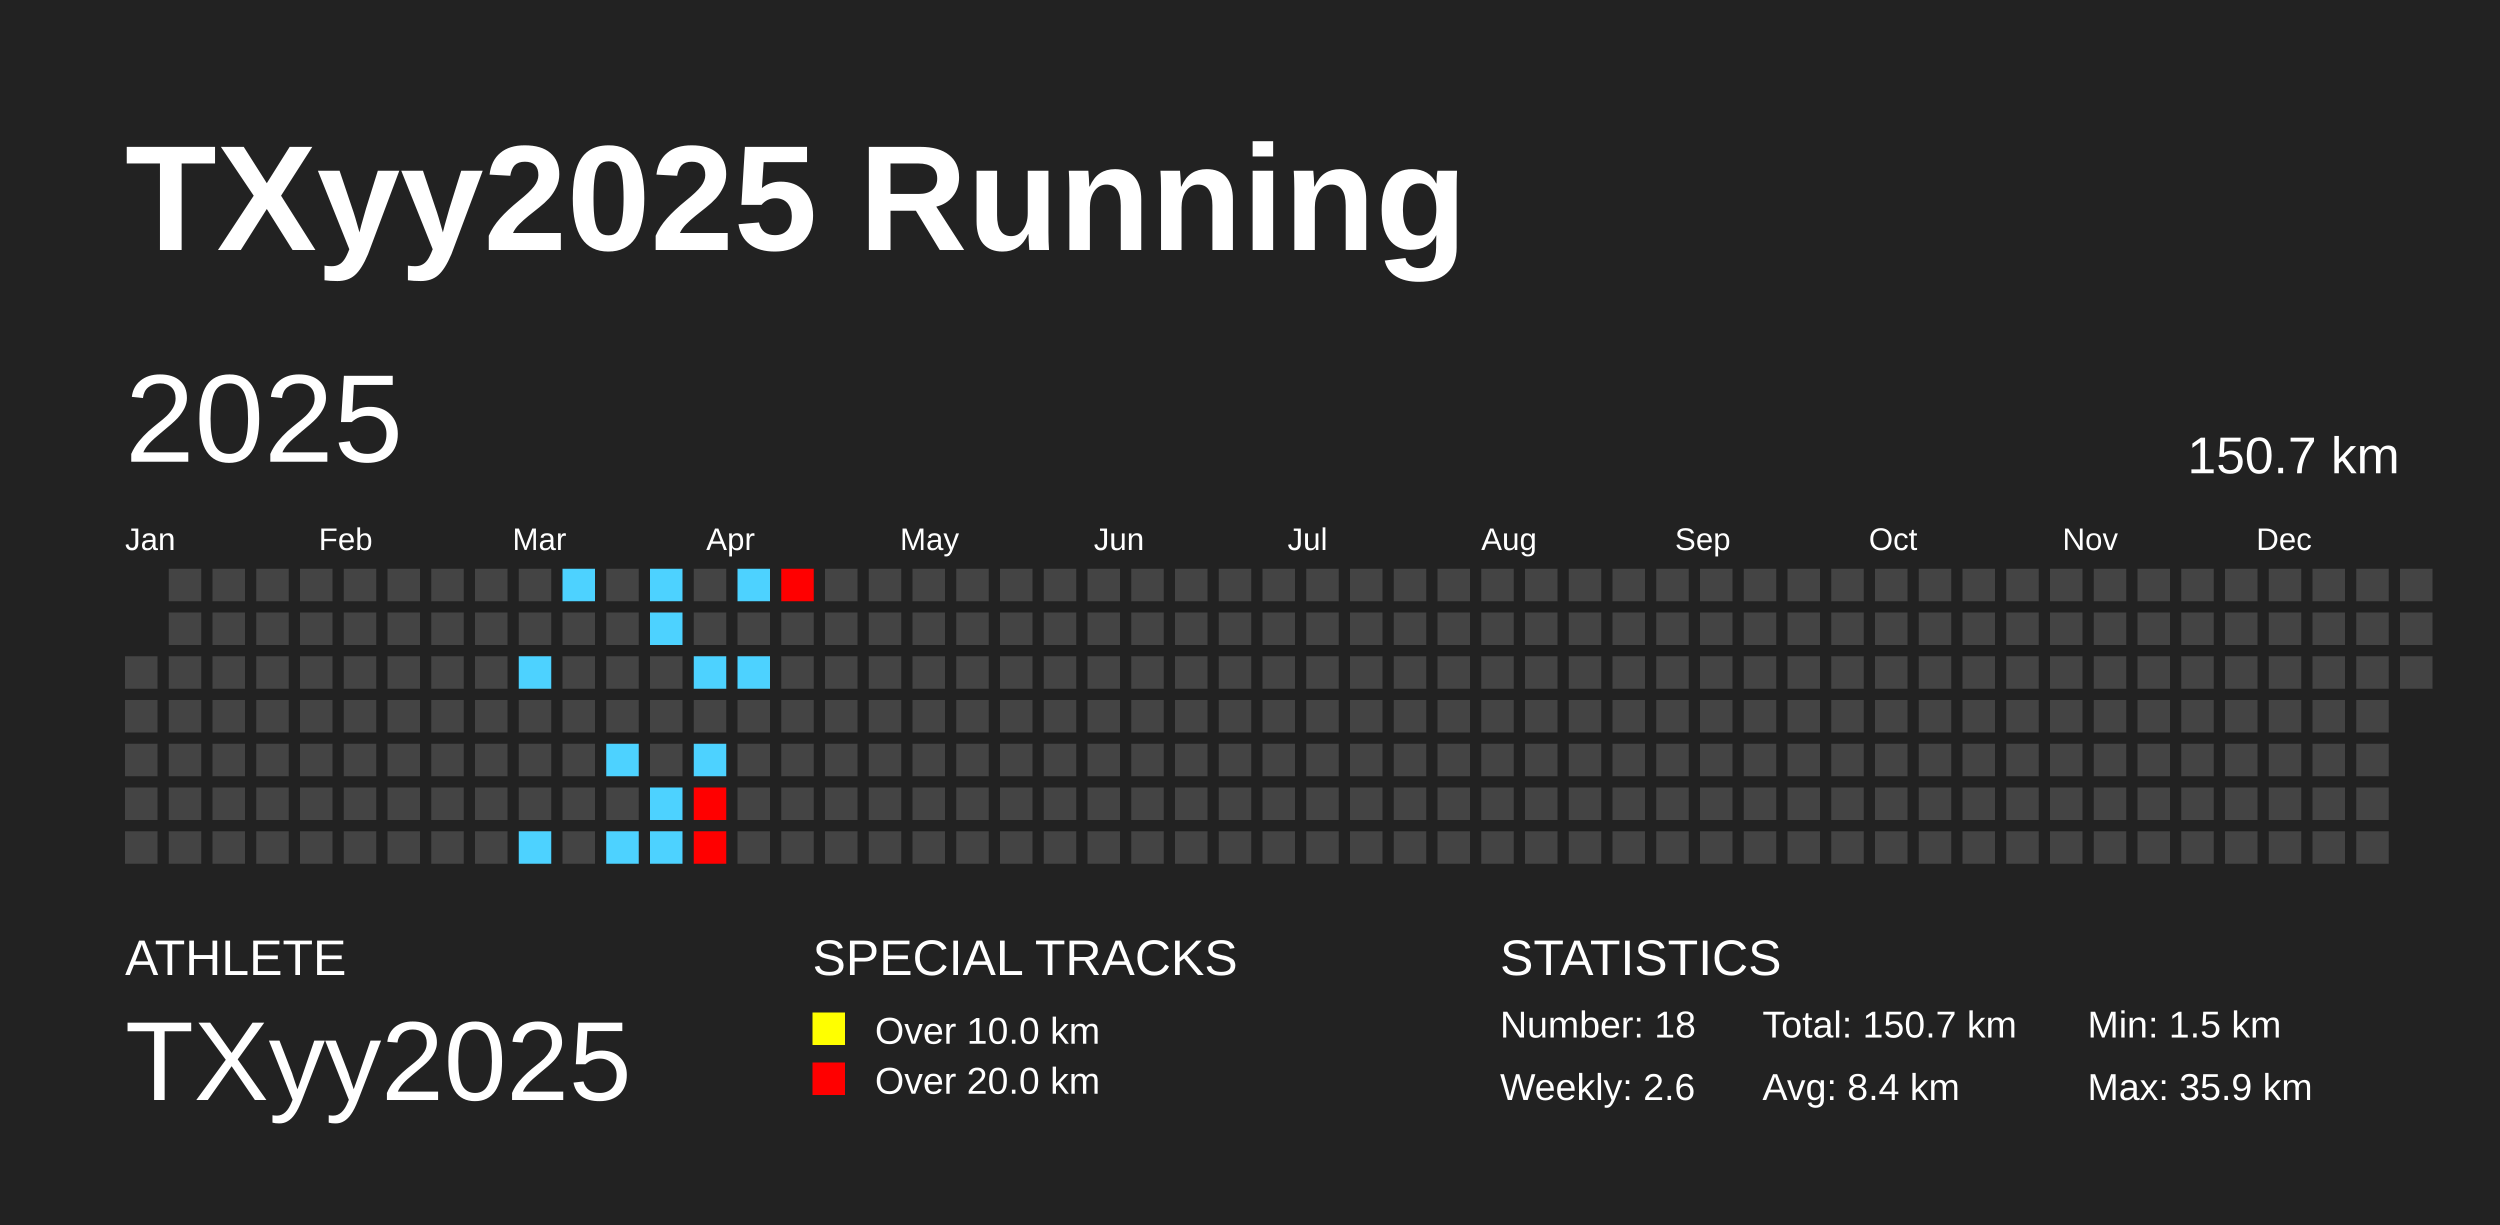
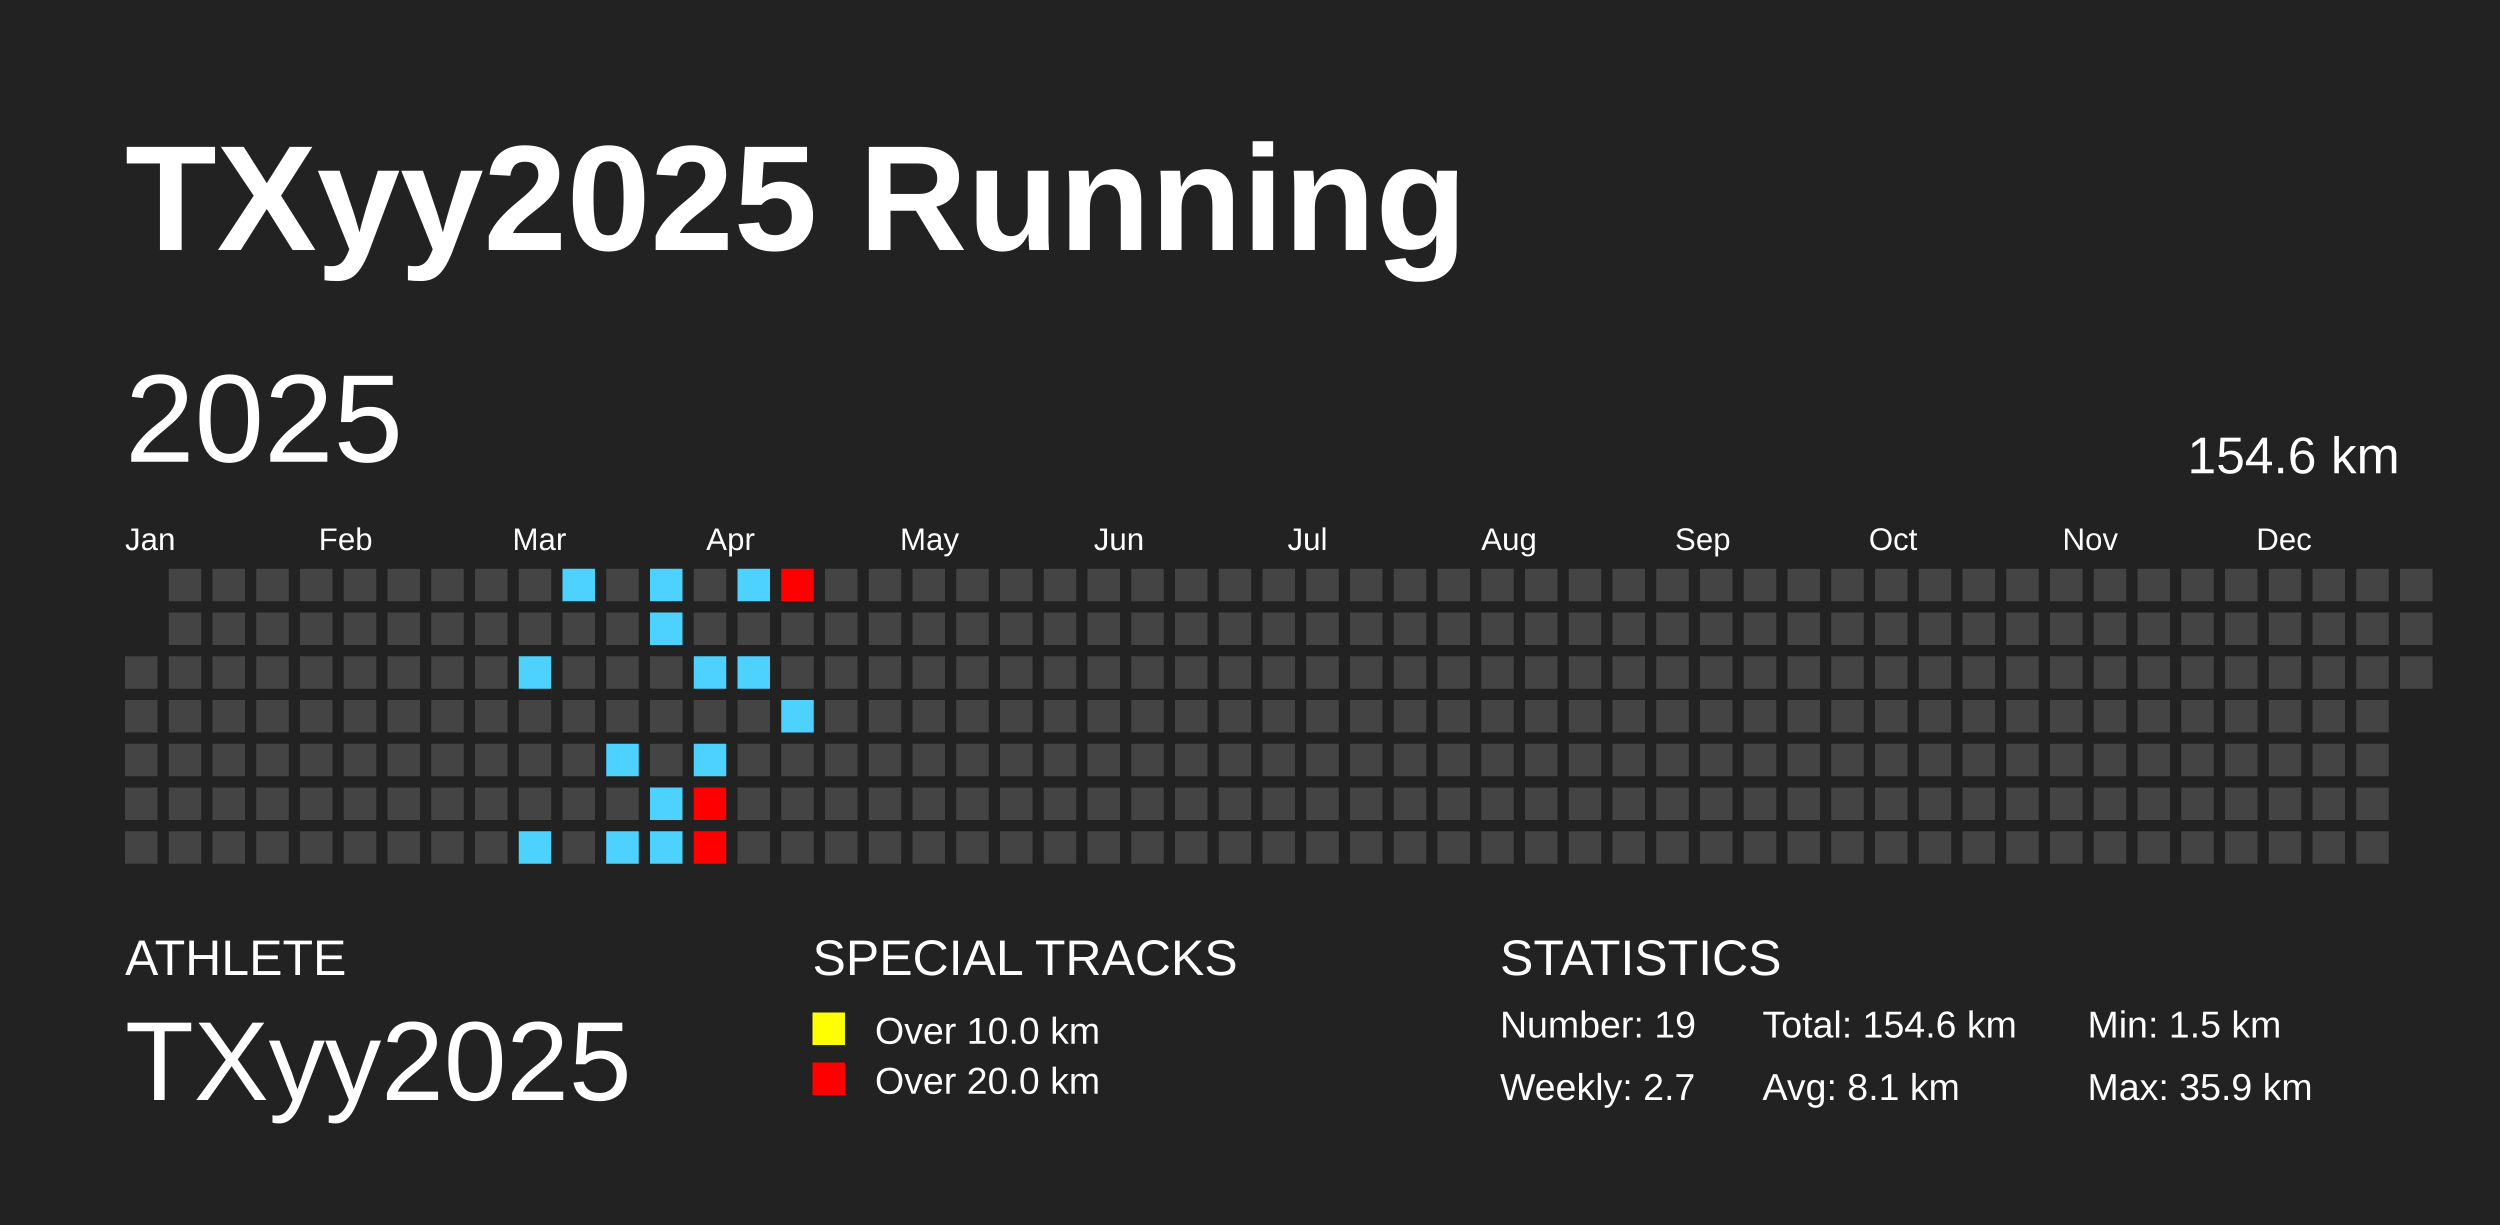
<svg xmlns="http://www.w3.org/2000/svg" baseProfile="full" height="98mm" version="1.1" viewBox="0,0,200,98" width="200mm">
  <defs />
  <rect fill="#222222" height="98" width="200" x="0" y="0" />
  <text fill="#FFFFFF" style="font-size:12px; font-family:Arial; font-weight:bold;" x="10" y="20">TXyy2025 Running</text>
  <text fill="#FFFFFF" style="font-size:4px; font-family:Arial" x="10" y="78">ATHLETE</text>
  <text fill="#FFFFFF" style="font-size:9px; font-family:Arial" x="10" y="88">TXyy2025</text>
  <text fill="#FFFFFF" style="font-size:4px; font-family:Arial" x="65" y="78">SPECIAL TRACKS</text>
  <rect fill="yellow" height="2.6" width="2.6" x="65" y="81" />
  <text fill="#FFFFFF" style="font-size:3px; font-family:Arial" x="70" y="83.5">Over 10.0 km</text>
  <rect fill="red" height="2.6" width="2.6" x="65" y="85" />
  <text fill="#FFFFFF" style="font-size:3px; font-family:Arial" x="70" y="87.5">Over 20.0 km</text>
  <text fill="#FFFFFF" style="font-size:4px; font-family:Arial" x="120" y="78">STATISTICS</text>
-   <text fill="#FFFFFF" style="font-size:3px; font-family:Arial" x="120" y="83">Number: 18</text>
-   <text fill="#FFFFFF" style="font-size:3px; font-family:Arial" x="120" y="88">Weekly: 2.6</text>
-   <text fill="#FFFFFF" style="font-size:3px; font-family:Arial" x="141" y="83">Total: 150.7 km</text>
-   <text fill="#FFFFFF" style="font-size:3px; font-family:Arial" x="141" y="88">Avg: 8.4 km</text>
+   <text fill="#FFFFFF" style="font-size:3px; font-family:Arial" x="120" y="83">Number: 19</text>
+   <text fill="#FFFFFF" style="font-size:3px; font-family:Arial" x="120" y="88">Weekly: 2.7</text>
+   <text fill="#FFFFFF" style="font-size:3px; font-family:Arial" x="141" y="83">Total: 154.6 km</text>
+   <text fill="#FFFFFF" style="font-size:3px; font-family:Arial" x="141" y="88">Avg: 8.1 km</text>
  <text fill="#FFFFFF" style="font-size:3px; font-family:Arial" x="167" y="83">Min: 1.5 km</text>
  <text fill="#FFFFFF" style="font-size:3px; font-family:Arial" x="167" y="88">Max: 35.9 km</text>
  <text dominant-baseline="hanging" fill="#FFFFFF" style="font-size:10.0px; font-family:Arial;" x="10" y="30">2025</text>
-   <text dominant-baseline="hanging" fill="#FFFFFF" style="font-size:4.125px; font-family:Arial;" x="175" y="35">150.7 km</text>
+   <text dominant-baseline="hanging" fill="#FFFFFF" style="font-size:4.125px; font-family:Arial;" x="175" y="35">154.6 km</text>
  <text fill="#FFFFFF" style="font-size:2.5px; font-family:Arial" x="10.0" y="44">Jan</text>
  <text fill="#FFFFFF" style="font-size:2.5px; font-family:Arial" x="25.5" y="44">Feb</text>
  <text fill="#FFFFFF" style="font-size:2.5px; font-family:Arial" x="41.0" y="44">Mar</text>
  <text fill="#FFFFFF" style="font-size:2.5px; font-family:Arial" x="56.5" y="44">Apr</text>
  <text fill="#FFFFFF" style="font-size:2.5px; font-family:Arial" x="72.0" y="44">May</text>
  <text fill="#FFFFFF" style="font-size:2.5px; font-family:Arial" x="87.5" y="44">Jun</text>
  <text fill="#FFFFFF" style="font-size:2.5px; font-family:Arial" x="103.0" y="44">Jul</text>
  <text fill="#FFFFFF" style="font-size:2.5px; font-family:Arial" x="118.5" y="44">Aug</text>
  <text fill="#FFFFFF" style="font-size:2.5px; font-family:Arial" x="134.0" y="44">Sep</text>
  <text fill="#FFFFFF" style="font-size:2.5px; font-family:Arial" x="149.5" y="44">Oct</text>
  <text fill="#FFFFFF" style="font-size:2.5px; font-family:Arial" x="165.0" y="44">Nov</text>
  <text fill="#FFFFFF" style="font-size:2.5px; font-family:Arial" x="180.5" y="44">Dec</text>
  <rect fill="#444444" height="2.6" width="2.6" x="10.0" y="52.5" />
  <rect fill="#444444" height="2.6" width="2.6" x="10.0" y="56.0" />
  <rect fill="#444444" height="2.6" width="2.6" x="10.0" y="59.5" />
  <rect fill="#444444" height="2.6" width="2.6" x="10.0" y="63.0" />
  <rect fill="#444444" height="2.6" width="2.6" x="10.0" y="66.5" />
  <rect fill="#444444" height="2.6" width="2.6" x="13.5" y="45.5" />
  <rect fill="#444444" height="2.6" width="2.6" x="13.5" y="49.0" />
  <rect fill="#444444" height="2.6" width="2.6" x="13.5" y="52.5" />
  <rect fill="#444444" height="2.6" width="2.6" x="13.5" y="56.0" />
  <rect fill="#444444" height="2.6" width="2.6" x="13.5" y="59.5" />
  <rect fill="#444444" height="2.6" width="2.6" x="13.5" y="63.0" />
  <rect fill="#444444" height="2.6" width="2.6" x="13.5" y="66.5" />
  <rect fill="#444444" height="2.6" width="2.6" x="17.0" y="45.5" />
  <rect fill="#444444" height="2.6" width="2.6" x="17.0" y="49.0" />
  <rect fill="#444444" height="2.6" width="2.6" x="17.0" y="52.5" />
  <rect fill="#444444" height="2.6" width="2.6" x="17.0" y="56.0" />
  <rect fill="#444444" height="2.6" width="2.6" x="17.0" y="59.5" />
  <rect fill="#444444" height="2.6" width="2.6" x="17.0" y="63.0" />
  <rect fill="#444444" height="2.6" width="2.6" x="17.0" y="66.5" />
  <rect fill="#444444" height="2.6" width="2.6" x="20.5" y="45.5" />
  <rect fill="#444444" height="2.6" width="2.6" x="20.5" y="49.0" />
  <rect fill="#444444" height="2.6" width="2.6" x="20.5" y="52.5" />
  <rect fill="#444444" height="2.6" width="2.6" x="20.5" y="56.0" />
  <rect fill="#444444" height="2.6" width="2.6" x="20.5" y="59.5" />
  <rect fill="#444444" height="2.6" width="2.6" x="20.5" y="63.0" />
  <rect fill="#444444" height="2.6" width="2.6" x="20.5" y="66.5" />
  <rect fill="#444444" height="2.6" width="2.6" x="24.0" y="45.5" />
  <rect fill="#444444" height="2.6" width="2.6" x="24.0" y="49.0" />
  <rect fill="#444444" height="2.6" width="2.6" x="24.0" y="52.5" />
  <rect fill="#444444" height="2.6" width="2.6" x="24.0" y="56.0" />
  <rect fill="#444444" height="2.6" width="2.6" x="24.0" y="59.5" />
  <rect fill="#444444" height="2.6" width="2.6" x="24.0" y="63.0" />
  <rect fill="#444444" height="2.6" width="2.6" x="24.0" y="66.5" />
  <rect fill="#444444" height="2.6" width="2.6" x="27.5" y="45.5" />
  <rect fill="#444444" height="2.6" width="2.6" x="27.5" y="49.0" />
  <rect fill="#444444" height="2.6" width="2.6" x="27.5" y="52.5" />
  <rect fill="#444444" height="2.6" width="2.6" x="27.5" y="56.0" />
  <rect fill="#444444" height="2.6" width="2.6" x="27.5" y="59.5" />
  <rect fill="#444444" height="2.6" width="2.6" x="27.5" y="63.0" />
  <rect fill="#444444" height="2.6" width="2.6" x="27.5" y="66.5" />
  <rect fill="#444444" height="2.6" width="2.6" x="31.0" y="45.5" />
  <rect fill="#444444" height="2.6" width="2.6" x="31.0" y="49.0" />
  <rect fill="#444444" height="2.6" width="2.6" x="31.0" y="52.5" />
  <rect fill="#444444" height="2.6" width="2.6" x="31.0" y="56.0" />
  <rect fill="#444444" height="2.6" width="2.6" x="31.0" y="59.5" />
  <rect fill="#444444" height="2.6" width="2.6" x="31.0" y="63.0" />
  <rect fill="#444444" height="2.6" width="2.6" x="31.0" y="66.5" />
  <rect fill="#444444" height="2.6" width="2.6" x="34.5" y="45.5" />
  <rect fill="#444444" height="2.6" width="2.6" x="34.5" y="49.0" />
  <rect fill="#444444" height="2.6" width="2.6" x="34.5" y="52.5" />
  <rect fill="#444444" height="2.6" width="2.6" x="34.5" y="56.0" />
  <rect fill="#444444" height="2.6" width="2.6" x="34.5" y="59.5" />
  <rect fill="#444444" height="2.6" width="2.6" x="34.5" y="63.0" />
  <rect fill="#444444" height="2.6" width="2.6" x="34.5" y="66.5" />
  <rect fill="#444444" height="2.6" width="2.6" x="38.0" y="45.5" />
  <rect fill="#444444" height="2.6" width="2.6" x="38.0" y="49.0" />
  <rect fill="#444444" height="2.6" width="2.6" x="38.0" y="52.5" />
  <rect fill="#444444" height="2.6" width="2.6" x="38.0" y="56.0" />
  <rect fill="#444444" height="2.6" width="2.6" x="38.0" y="59.5" />
  <rect fill="#444444" height="2.6" width="2.6" x="38.0" y="63.0" />
  <rect fill="#444444" height="2.6" width="2.6" x="38.0" y="66.5" />
  <rect fill="#444444" height="2.6" width="2.6" x="41.5" y="45.5" />
  <rect fill="#444444" height="2.6" width="2.6" x="41.5" y="49.0" />
  <rect fill="#4dd2ff" height="2.6" width="2.6" x="41.5" y="52.5" />
  <rect fill="#444444" height="2.6" width="2.6" x="41.5" y="56.0" />
  <rect fill="#444444" height="2.6" width="2.6" x="41.5" y="59.5" />
  <rect fill="#444444" height="2.6" width="2.6" x="41.5" y="63.0" />
  <rect fill="#4dd2ff" height="2.6" width="2.6" x="41.5" y="66.5" />
  <rect fill="#4dd2ff" height="2.6" width="2.6" x="45.0" y="45.5" />
  <rect fill="#444444" height="2.6" width="2.6" x="45.0" y="49.0" />
  <rect fill="#444444" height="2.6" width="2.6" x="45.0" y="52.5" />
  <rect fill="#444444" height="2.6" width="2.6" x="45.0" y="56.0" />
  <rect fill="#444444" height="2.6" width="2.6" x="45.0" y="59.5" />
  <rect fill="#444444" height="2.6" width="2.6" x="45.0" y="63.0" />
  <rect fill="#444444" height="2.6" width="2.6" x="45.0" y="66.5" />
  <rect fill="#444444" height="2.6" width="2.6" x="48.5" y="45.5" />
  <rect fill="#444444" height="2.6" width="2.6" x="48.5" y="49.0" />
  <rect fill="#444444" height="2.6" width="2.6" x="48.5" y="52.5" />
  <rect fill="#444444" height="2.6" width="2.6" x="48.5" y="56.0" />
  <rect fill="#4dd2ff" height="2.6" width="2.6" x="48.5" y="59.5" />
  <rect fill="#444444" height="2.6" width="2.6" x="48.5" y="63.0" />
  <rect fill="#4dd2ff" height="2.6" width="2.6" x="48.5" y="66.5" />
  <rect fill="#4dd2ff" height="2.6" width="2.6" x="52.0" y="45.5" />
  <rect fill="#4dd2ff" height="2.6" width="2.6" x="52.0" y="49.0" />
  <rect fill="#444444" height="2.6" width="2.6" x="52.0" y="52.5" />
  <rect fill="#444444" height="2.6" width="2.6" x="52.0" y="56.0" />
  <rect fill="#444444" height="2.6" width="2.6" x="52.0" y="59.5" />
  <rect fill="#4dd2ff" height="2.6" width="2.6" x="52.0" y="63.0" />
  <rect fill="#4dd2ff" height="2.6" width="2.6" x="52.0" y="66.5" />
  <rect fill="#444444" height="2.6" width="2.6" x="55.5" y="45.5" />
  <rect fill="#444444" height="2.6" width="2.6" x="55.5" y="49.0" />
  <rect fill="#4dd2ff" height="2.6" width="2.6" x="55.5" y="52.5" />
  <rect fill="#444444" height="2.6" width="2.6" x="55.5" y="56.0" />
  <rect fill="#4dd2ff" height="2.6" width="2.6" x="55.5" y="59.5" />
  <rect fill="red" height="2.6" width="2.6" x="55.5" y="63.0" />
  <rect fill="red" height="2.6" width="2.6" x="55.5" y="66.5" />
  <rect fill="#4dd2ff" height="2.6" width="2.6" x="59.0" y="45.5" />
  <rect fill="#444444" height="2.6" width="2.6" x="59.0" y="49.0" />
  <rect fill="#4dd2ff" height="2.6" width="2.6" x="59.0" y="52.5" />
  <rect fill="#444444" height="2.6" width="2.6" x="59.0" y="56.0" />
  <rect fill="#444444" height="2.6" width="2.6" x="59.0" y="59.5" />
  <rect fill="#444444" height="2.6" width="2.6" x="59.0" y="63.0" />
  <rect fill="#444444" height="2.6" width="2.6" x="59.0" y="66.5" />
  <rect fill="red" height="2.6" width="2.6" x="62.5" y="45.5" />
  <rect fill="#444444" height="2.6" width="2.6" x="62.5" y="49.0" />
  <rect fill="#444444" height="2.6" width="2.6" x="62.5" y="52.5" />
-   <rect fill="#444444" height="2.6" width="2.6" x="62.5" y="56.0" />
+   <rect fill="#4dd2ff" height="2.6" width="2.6" x="62.5" y="56.0" />
  <rect fill="#444444" height="2.6" width="2.6" x="62.5" y="59.5" />
  <rect fill="#444444" height="2.6" width="2.6" x="62.5" y="63.0" />
  <rect fill="#444444" height="2.6" width="2.6" x="62.5" y="66.5" />
  <rect fill="#444444" height="2.6" width="2.6" x="66.0" y="45.5" />
  <rect fill="#444444" height="2.6" width="2.6" x="66.0" y="49.0" />
  <rect fill="#444444" height="2.6" width="2.6" x="66.0" y="52.5" />
  <rect fill="#444444" height="2.6" width="2.6" x="66.0" y="56.0" />
  <rect fill="#444444" height="2.6" width="2.6" x="66.0" y="59.5" />
  <rect fill="#444444" height="2.6" width="2.6" x="66.0" y="63.0" />
  <rect fill="#444444" height="2.6" width="2.6" x="66.0" y="66.5" />
  <rect fill="#444444" height="2.6" width="2.6" x="69.5" y="45.5" />
  <rect fill="#444444" height="2.6" width="2.6" x="69.5" y="49.0" />
  <rect fill="#444444" height="2.6" width="2.6" x="69.5" y="52.5" />
  <rect fill="#444444" height="2.6" width="2.6" x="69.5" y="56.0" />
  <rect fill="#444444" height="2.6" width="2.6" x="69.5" y="59.5" />
  <rect fill="#444444" height="2.6" width="2.6" x="69.5" y="63.0" />
  <rect fill="#444444" height="2.6" width="2.6" x="69.5" y="66.5" />
  <rect fill="#444444" height="2.6" width="2.6" x="73.0" y="45.5" />
  <rect fill="#444444" height="2.6" width="2.6" x="73.0" y="49.0" />
  <rect fill="#444444" height="2.6" width="2.6" x="73.0" y="52.5" />
  <rect fill="#444444" height="2.6" width="2.6" x="73.0" y="56.0" />
  <rect fill="#444444" height="2.6" width="2.6" x="73.0" y="59.5" />
  <rect fill="#444444" height="2.6" width="2.6" x="73.0" y="63.0" />
  <rect fill="#444444" height="2.6" width="2.6" x="73.0" y="66.5" />
  <rect fill="#444444" height="2.6" width="2.6" x="76.5" y="45.5" />
  <rect fill="#444444" height="2.6" width="2.6" x="76.5" y="49.0" />
  <rect fill="#444444" height="2.6" width="2.6" x="76.5" y="52.5" />
  <rect fill="#444444" height="2.6" width="2.6" x="76.5" y="56.0" />
  <rect fill="#444444" height="2.6" width="2.6" x="76.5" y="59.5" />
  <rect fill="#444444" height="2.6" width="2.6" x="76.5" y="63.0" />
  <rect fill="#444444" height="2.6" width="2.6" x="76.5" y="66.5" />
  <rect fill="#444444" height="2.6" width="2.6" x="80.0" y="45.5" />
  <rect fill="#444444" height="2.6" width="2.6" x="80.0" y="49.0" />
  <rect fill="#444444" height="2.6" width="2.6" x="80.0" y="52.5" />
  <rect fill="#444444" height="2.6" width="2.6" x="80.0" y="56.0" />
  <rect fill="#444444" height="2.6" width="2.6" x="80.0" y="59.5" />
  <rect fill="#444444" height="2.6" width="2.6" x="80.0" y="63.0" />
  <rect fill="#444444" height="2.6" width="2.6" x="80.0" y="66.5" />
  <rect fill="#444444" height="2.6" width="2.6" x="83.5" y="45.5" />
  <rect fill="#444444" height="2.6" width="2.6" x="83.5" y="49.0" />
  <rect fill="#444444" height="2.6" width="2.6" x="83.5" y="52.5" />
  <rect fill="#444444" height="2.6" width="2.6" x="83.5" y="56.0" />
  <rect fill="#444444" height="2.6" width="2.6" x="83.5" y="59.5" />
  <rect fill="#444444" height="2.6" width="2.6" x="83.5" y="63.0" />
  <rect fill="#444444" height="2.6" width="2.6" x="83.5" y="66.5" />
  <rect fill="#444444" height="2.6" width="2.6" x="87.0" y="45.5" />
  <rect fill="#444444" height="2.6" width="2.6" x="87.0" y="49.0" />
  <rect fill="#444444" height="2.6" width="2.6" x="87.0" y="52.5" />
  <rect fill="#444444" height="2.6" width="2.6" x="87.0" y="56.0" />
  <rect fill="#444444" height="2.6" width="2.6" x="87.0" y="59.5" />
  <rect fill="#444444" height="2.6" width="2.6" x="87.0" y="63.0" />
  <rect fill="#444444" height="2.6" width="2.6" x="87.0" y="66.5" />
  <rect fill="#444444" height="2.6" width="2.6" x="90.5" y="45.5" />
  <rect fill="#444444" height="2.6" width="2.6" x="90.5" y="49.0" />
  <rect fill="#444444" height="2.6" width="2.6" x="90.5" y="52.5" />
  <rect fill="#444444" height="2.6" width="2.6" x="90.5" y="56.0" />
  <rect fill="#444444" height="2.6" width="2.6" x="90.5" y="59.5" />
  <rect fill="#444444" height="2.6" width="2.6" x="90.5" y="63.0" />
  <rect fill="#444444" height="2.6" width="2.6" x="90.5" y="66.5" />
  <rect fill="#444444" height="2.6" width="2.6" x="94.0" y="45.5" />
  <rect fill="#444444" height="2.6" width="2.6" x="94.0" y="49.0" />
  <rect fill="#444444" height="2.6" width="2.6" x="94.0" y="52.5" />
  <rect fill="#444444" height="2.6" width="2.6" x="94.0" y="56.0" />
  <rect fill="#444444" height="2.6" width="2.6" x="94.0" y="59.5" />
  <rect fill="#444444" height="2.6" width="2.6" x="94.0" y="63.0" />
  <rect fill="#444444" height="2.6" width="2.6" x="94.0" y="66.5" />
  <rect fill="#444444" height="2.6" width="2.6" x="97.5" y="45.5" />
  <rect fill="#444444" height="2.6" width="2.6" x="97.5" y="49.0" />
  <rect fill="#444444" height="2.6" width="2.6" x="97.5" y="52.5" />
  <rect fill="#444444" height="2.6" width="2.6" x="97.5" y="56.0" />
  <rect fill="#444444" height="2.6" width="2.6" x="97.5" y="59.5" />
  <rect fill="#444444" height="2.6" width="2.6" x="97.5" y="63.0" />
  <rect fill="#444444" height="2.6" width="2.6" x="97.5" y="66.5" />
  <rect fill="#444444" height="2.6" width="2.6" x="101.0" y="45.5" />
  <rect fill="#444444" height="2.6" width="2.6" x="101.0" y="49.0" />
  <rect fill="#444444" height="2.6" width="2.6" x="101.0" y="52.5" />
  <rect fill="#444444" height="2.6" width="2.6" x="101.0" y="56.0" />
  <rect fill="#444444" height="2.6" width="2.6" x="101.0" y="59.5" />
  <rect fill="#444444" height="2.6" width="2.6" x="101.0" y="63.0" />
  <rect fill="#444444" height="2.6" width="2.6" x="101.0" y="66.5" />
  <rect fill="#444444" height="2.6" width="2.6" x="104.5" y="45.5" />
  <rect fill="#444444" height="2.6" width="2.6" x="104.5" y="49.0" />
  <rect fill="#444444" height="2.6" width="2.6" x="104.5" y="52.5" />
  <rect fill="#444444" height="2.6" width="2.6" x="104.5" y="56.0" />
  <rect fill="#444444" height="2.6" width="2.6" x="104.5" y="59.5" />
  <rect fill="#444444" height="2.6" width="2.6" x="104.5" y="63.0" />
  <rect fill="#444444" height="2.6" width="2.6" x="104.5" y="66.5" />
  <rect fill="#444444" height="2.6" width="2.6" x="108.0" y="45.5" />
  <rect fill="#444444" height="2.6" width="2.6" x="108.0" y="49.0" />
  <rect fill="#444444" height="2.6" width="2.6" x="108.0" y="52.5" />
  <rect fill="#444444" height="2.6" width="2.6" x="108.0" y="56.0" />
  <rect fill="#444444" height="2.6" width="2.6" x="108.0" y="59.5" />
  <rect fill="#444444" height="2.6" width="2.6" x="108.0" y="63.0" />
  <rect fill="#444444" height="2.6" width="2.6" x="108.0" y="66.5" />
  <rect fill="#444444" height="2.6" width="2.6" x="111.5" y="45.5" />
  <rect fill="#444444" height="2.6" width="2.6" x="111.5" y="49.0" />
  <rect fill="#444444" height="2.6" width="2.6" x="111.5" y="52.5" />
  <rect fill="#444444" height="2.6" width="2.6" x="111.5" y="56.0" />
  <rect fill="#444444" height="2.6" width="2.6" x="111.5" y="59.5" />
  <rect fill="#444444" height="2.6" width="2.6" x="111.5" y="63.0" />
  <rect fill="#444444" height="2.6" width="2.6" x="111.5" y="66.5" />
  <rect fill="#444444" height="2.6" width="2.6" x="115.0" y="45.5" />
  <rect fill="#444444" height="2.6" width="2.6" x="115.0" y="49.0" />
  <rect fill="#444444" height="2.6" width="2.6" x="115.0" y="52.5" />
  <rect fill="#444444" height="2.6" width="2.6" x="115.0" y="56.0" />
  <rect fill="#444444" height="2.6" width="2.6" x="115.0" y="59.5" />
  <rect fill="#444444" height="2.6" width="2.6" x="115.0" y="63.0" />
  <rect fill="#444444" height="2.6" width="2.6" x="115.0" y="66.5" />
  <rect fill="#444444" height="2.6" width="2.6" x="118.5" y="45.5" />
  <rect fill="#444444" height="2.6" width="2.6" x="118.5" y="49.0" />
  <rect fill="#444444" height="2.6" width="2.6" x="118.5" y="52.5" />
  <rect fill="#444444" height="2.6" width="2.6" x="118.5" y="56.0" />
  <rect fill="#444444" height="2.6" width="2.6" x="118.5" y="59.5" />
  <rect fill="#444444" height="2.6" width="2.6" x="118.5" y="63.0" />
  <rect fill="#444444" height="2.6" width="2.6" x="118.5" y="66.5" />
  <rect fill="#444444" height="2.6" width="2.6" x="122.0" y="45.5" />
  <rect fill="#444444" height="2.6" width="2.6" x="122.0" y="49.0" />
  <rect fill="#444444" height="2.6" width="2.6" x="122.0" y="52.5" />
  <rect fill="#444444" height="2.6" width="2.6" x="122.0" y="56.0" />
  <rect fill="#444444" height="2.6" width="2.6" x="122.0" y="59.5" />
  <rect fill="#444444" height="2.6" width="2.6" x="122.0" y="63.0" />
  <rect fill="#444444" height="2.6" width="2.6" x="122.0" y="66.5" />
  <rect fill="#444444" height="2.6" width="2.6" x="125.5" y="45.5" />
  <rect fill="#444444" height="2.6" width="2.6" x="125.5" y="49.0" />
  <rect fill="#444444" height="2.6" width="2.6" x="125.5" y="52.5" />
  <rect fill="#444444" height="2.6" width="2.6" x="125.5" y="56.0" />
  <rect fill="#444444" height="2.6" width="2.6" x="125.5" y="59.5" />
  <rect fill="#444444" height="2.6" width="2.6" x="125.5" y="63.0" />
  <rect fill="#444444" height="2.6" width="2.6" x="125.5" y="66.5" />
  <rect fill="#444444" height="2.6" width="2.6" x="129.0" y="45.5" />
  <rect fill="#444444" height="2.6" width="2.6" x="129.0" y="49.0" />
  <rect fill="#444444" height="2.6" width="2.6" x="129.0" y="52.5" />
  <rect fill="#444444" height="2.6" width="2.6" x="129.0" y="56.0" />
  <rect fill="#444444" height="2.6" width="2.6" x="129.0" y="59.5" />
  <rect fill="#444444" height="2.6" width="2.6" x="129.0" y="63.0" />
  <rect fill="#444444" height="2.6" width="2.6" x="129.0" y="66.5" />
  <rect fill="#444444" height="2.6" width="2.6" x="132.5" y="45.5" />
  <rect fill="#444444" height="2.6" width="2.6" x="132.5" y="49.0" />
  <rect fill="#444444" height="2.6" width="2.6" x="132.5" y="52.5" />
  <rect fill="#444444" height="2.6" width="2.6" x="132.5" y="56.0" />
  <rect fill="#444444" height="2.6" width="2.6" x="132.5" y="59.5" />
  <rect fill="#444444" height="2.6" width="2.6" x="132.5" y="63.0" />
  <rect fill="#444444" height="2.6" width="2.6" x="132.5" y="66.5" />
  <rect fill="#444444" height="2.6" width="2.6" x="136.0" y="45.5" />
  <rect fill="#444444" height="2.6" width="2.6" x="136.0" y="49.0" />
  <rect fill="#444444" height="2.6" width="2.6" x="136.0" y="52.5" />
  <rect fill="#444444" height="2.6" width="2.6" x="136.0" y="56.0" />
  <rect fill="#444444" height="2.6" width="2.6" x="136.0" y="59.5" />
  <rect fill="#444444" height="2.6" width="2.6" x="136.0" y="63.0" />
  <rect fill="#444444" height="2.6" width="2.6" x="136.0" y="66.5" />
  <rect fill="#444444" height="2.6" width="2.6" x="139.5" y="45.5" />
  <rect fill="#444444" height="2.6" width="2.6" x="139.5" y="49.0" />
  <rect fill="#444444" height="2.6" width="2.6" x="139.5" y="52.5" />
  <rect fill="#444444" height="2.6" width="2.6" x="139.5" y="56.0" />
  <rect fill="#444444" height="2.6" width="2.6" x="139.5" y="59.5" />
  <rect fill="#444444" height="2.6" width="2.6" x="139.5" y="63.0" />
  <rect fill="#444444" height="2.6" width="2.6" x="139.5" y="66.5" />
  <rect fill="#444444" height="2.6" width="2.6" x="143.0" y="45.5" />
  <rect fill="#444444" height="2.6" width="2.6" x="143.0" y="49.0" />
  <rect fill="#444444" height="2.6" width="2.6" x="143.0" y="52.5" />
  <rect fill="#444444" height="2.6" width="2.6" x="143.0" y="56.0" />
  <rect fill="#444444" height="2.6" width="2.6" x="143.0" y="59.5" />
  <rect fill="#444444" height="2.6" width="2.6" x="143.0" y="63.0" />
  <rect fill="#444444" height="2.6" width="2.6" x="143.0" y="66.5" />
  <rect fill="#444444" height="2.6" width="2.6" x="146.5" y="45.5" />
  <rect fill="#444444" height="2.6" width="2.6" x="146.5" y="49.0" />
  <rect fill="#444444" height="2.6" width="2.6" x="146.5" y="52.5" />
  <rect fill="#444444" height="2.6" width="2.6" x="146.5" y="56.0" />
  <rect fill="#444444" height="2.6" width="2.6" x="146.5" y="59.5" />
  <rect fill="#444444" height="2.6" width="2.6" x="146.5" y="63.0" />
  <rect fill="#444444" height="2.6" width="2.6" x="146.5" y="66.5" />
  <rect fill="#444444" height="2.6" width="2.6" x="150.0" y="45.5" />
  <rect fill="#444444" height="2.6" width="2.6" x="150.0" y="49.0" />
  <rect fill="#444444" height="2.6" width="2.6" x="150.0" y="52.5" />
  <rect fill="#444444" height="2.6" width="2.6" x="150.0" y="56.0" />
  <rect fill="#444444" height="2.6" width="2.6" x="150.0" y="59.5" />
  <rect fill="#444444" height="2.6" width="2.6" x="150.0" y="63.0" />
  <rect fill="#444444" height="2.6" width="2.6" x="150.0" y="66.5" />
  <rect fill="#444444" height="2.6" width="2.6" x="153.5" y="45.5" />
  <rect fill="#444444" height="2.6" width="2.6" x="153.5" y="49.0" />
  <rect fill="#444444" height="2.6" width="2.6" x="153.5" y="52.5" />
  <rect fill="#444444" height="2.6" width="2.6" x="153.5" y="56.0" />
  <rect fill="#444444" height="2.6" width="2.6" x="153.5" y="59.5" />
  <rect fill="#444444" height="2.6" width="2.6" x="153.5" y="63.0" />
  <rect fill="#444444" height="2.6" width="2.6" x="153.5" y="66.5" />
  <rect fill="#444444" height="2.6" width="2.6" x="157.0" y="45.5" />
  <rect fill="#444444" height="2.6" width="2.6" x="157.0" y="49.0" />
  <rect fill="#444444" height="2.6" width="2.6" x="157.0" y="52.5" />
  <rect fill="#444444" height="2.6" width="2.6" x="157.0" y="56.0" />
  <rect fill="#444444" height="2.6" width="2.6" x="157.0" y="59.5" />
  <rect fill="#444444" height="2.6" width="2.6" x="157.0" y="63.0" />
  <rect fill="#444444" height="2.6" width="2.6" x="157.0" y="66.5" />
  <rect fill="#444444" height="2.6" width="2.6" x="160.5" y="45.5" />
  <rect fill="#444444" height="2.6" width="2.6" x="160.5" y="49.0" />
  <rect fill="#444444" height="2.6" width="2.6" x="160.5" y="52.5" />
  <rect fill="#444444" height="2.6" width="2.6" x="160.5" y="56.0" />
  <rect fill="#444444" height="2.6" width="2.6" x="160.5" y="59.5" />
  <rect fill="#444444" height="2.6" width="2.6" x="160.5" y="63.0" />
  <rect fill="#444444" height="2.6" width="2.6" x="160.5" y="66.5" />
  <rect fill="#444444" height="2.6" width="2.6" x="164.0" y="45.5" />
  <rect fill="#444444" height="2.6" width="2.6" x="164.0" y="49.0" />
  <rect fill="#444444" height="2.6" width="2.6" x="164.0" y="52.5" />
  <rect fill="#444444" height="2.6" width="2.6" x="164.0" y="56.0" />
  <rect fill="#444444" height="2.6" width="2.6" x="164.0" y="59.5" />
  <rect fill="#444444" height="2.6" width="2.6" x="164.0" y="63.0" />
  <rect fill="#444444" height="2.6" width="2.6" x="164.0" y="66.5" />
  <rect fill="#444444" height="2.6" width="2.6" x="167.5" y="45.5" />
  <rect fill="#444444" height="2.6" width="2.6" x="167.5" y="49.0" />
  <rect fill="#444444" height="2.6" width="2.6" x="167.5" y="52.5" />
  <rect fill="#444444" height="2.6" width="2.6" x="167.5" y="56.0" />
  <rect fill="#444444" height="2.6" width="2.6" x="167.5" y="59.5" />
  <rect fill="#444444" height="2.6" width="2.6" x="167.5" y="63.0" />
  <rect fill="#444444" height="2.6" width="2.6" x="167.5" y="66.5" />
  <rect fill="#444444" height="2.6" width="2.6" x="171.0" y="45.5" />
  <rect fill="#444444" height="2.6" width="2.6" x="171.0" y="49.0" />
  <rect fill="#444444" height="2.6" width="2.6" x="171.0" y="52.5" />
  <rect fill="#444444" height="2.6" width="2.6" x="171.0" y="56.0" />
  <rect fill="#444444" height="2.6" width="2.6" x="171.0" y="59.5" />
  <rect fill="#444444" height="2.6" width="2.6" x="171.0" y="63.0" />
  <rect fill="#444444" height="2.6" width="2.6" x="171.0" y="66.5" />
  <rect fill="#444444" height="2.6" width="2.6" x="174.5" y="45.5" />
  <rect fill="#444444" height="2.6" width="2.6" x="174.5" y="49.0" />
  <rect fill="#444444" height="2.6" width="2.6" x="174.5" y="52.5" />
  <rect fill="#444444" height="2.6" width="2.6" x="174.5" y="56.0" />
  <rect fill="#444444" height="2.6" width="2.6" x="174.5" y="59.5" />
  <rect fill="#444444" height="2.6" width="2.6" x="174.5" y="63.0" />
  <rect fill="#444444" height="2.6" width="2.6" x="174.5" y="66.5" />
  <rect fill="#444444" height="2.6" width="2.6" x="178.0" y="45.5" />
  <rect fill="#444444" height="2.6" width="2.6" x="178.0" y="49.0" />
  <rect fill="#444444" height="2.6" width="2.6" x="178.0" y="52.5" />
  <rect fill="#444444" height="2.6" width="2.6" x="178.0" y="56.0" />
  <rect fill="#444444" height="2.6" width="2.6" x="178.0" y="59.5" />
  <rect fill="#444444" height="2.6" width="2.6" x="178.0" y="63.0" />
  <rect fill="#444444" height="2.6" width="2.6" x="178.0" y="66.5" />
  <rect fill="#444444" height="2.6" width="2.6" x="181.5" y="45.5" />
  <rect fill="#444444" height="2.6" width="2.6" x="181.5" y="49.0" />
  <rect fill="#444444" height="2.6" width="2.6" x="181.5" y="52.5" />
  <rect fill="#444444" height="2.6" width="2.6" x="181.5" y="56.0" />
  <rect fill="#444444" height="2.6" width="2.6" x="181.5" y="59.5" />
  <rect fill="#444444" height="2.6" width="2.6" x="181.5" y="63.0" />
  <rect fill="#444444" height="2.6" width="2.6" x="181.5" y="66.5" />
  <rect fill="#444444" height="2.6" width="2.6" x="185.0" y="45.5" />
  <rect fill="#444444" height="2.6" width="2.6" x="185.0" y="49.0" />
  <rect fill="#444444" height="2.6" width="2.6" x="185.0" y="52.5" />
  <rect fill="#444444" height="2.6" width="2.6" x="185.0" y="56.0" />
  <rect fill="#444444" height="2.6" width="2.6" x="185.0" y="59.5" />
  <rect fill="#444444" height="2.6" width="2.6" x="185.0" y="63.0" />
  <rect fill="#444444" height="2.6" width="2.6" x="185.0" y="66.5" />
  <rect fill="#444444" height="2.6" width="2.6" x="188.5" y="45.5" />
  <rect fill="#444444" height="2.6" width="2.6" x="188.5" y="49.0" />
  <rect fill="#444444" height="2.6" width="2.6" x="188.5" y="52.5" />
  <rect fill="#444444" height="2.6" width="2.6" x="188.5" y="56.0" />
  <rect fill="#444444" height="2.6" width="2.6" x="188.5" y="59.5" />
  <rect fill="#444444" height="2.6" width="2.6" x="188.5" y="63.0" />
  <rect fill="#444444" height="2.6" width="2.6" x="188.5" y="66.5" />
  <rect fill="#444444" height="2.6" width="2.6" x="192.0" y="45.5" />
  <rect fill="#444444" height="2.6" width="2.6" x="192.0" y="49.0" />
  <rect fill="#444444" height="2.6" width="2.6" x="192.0" y="52.5" />
</svg>
